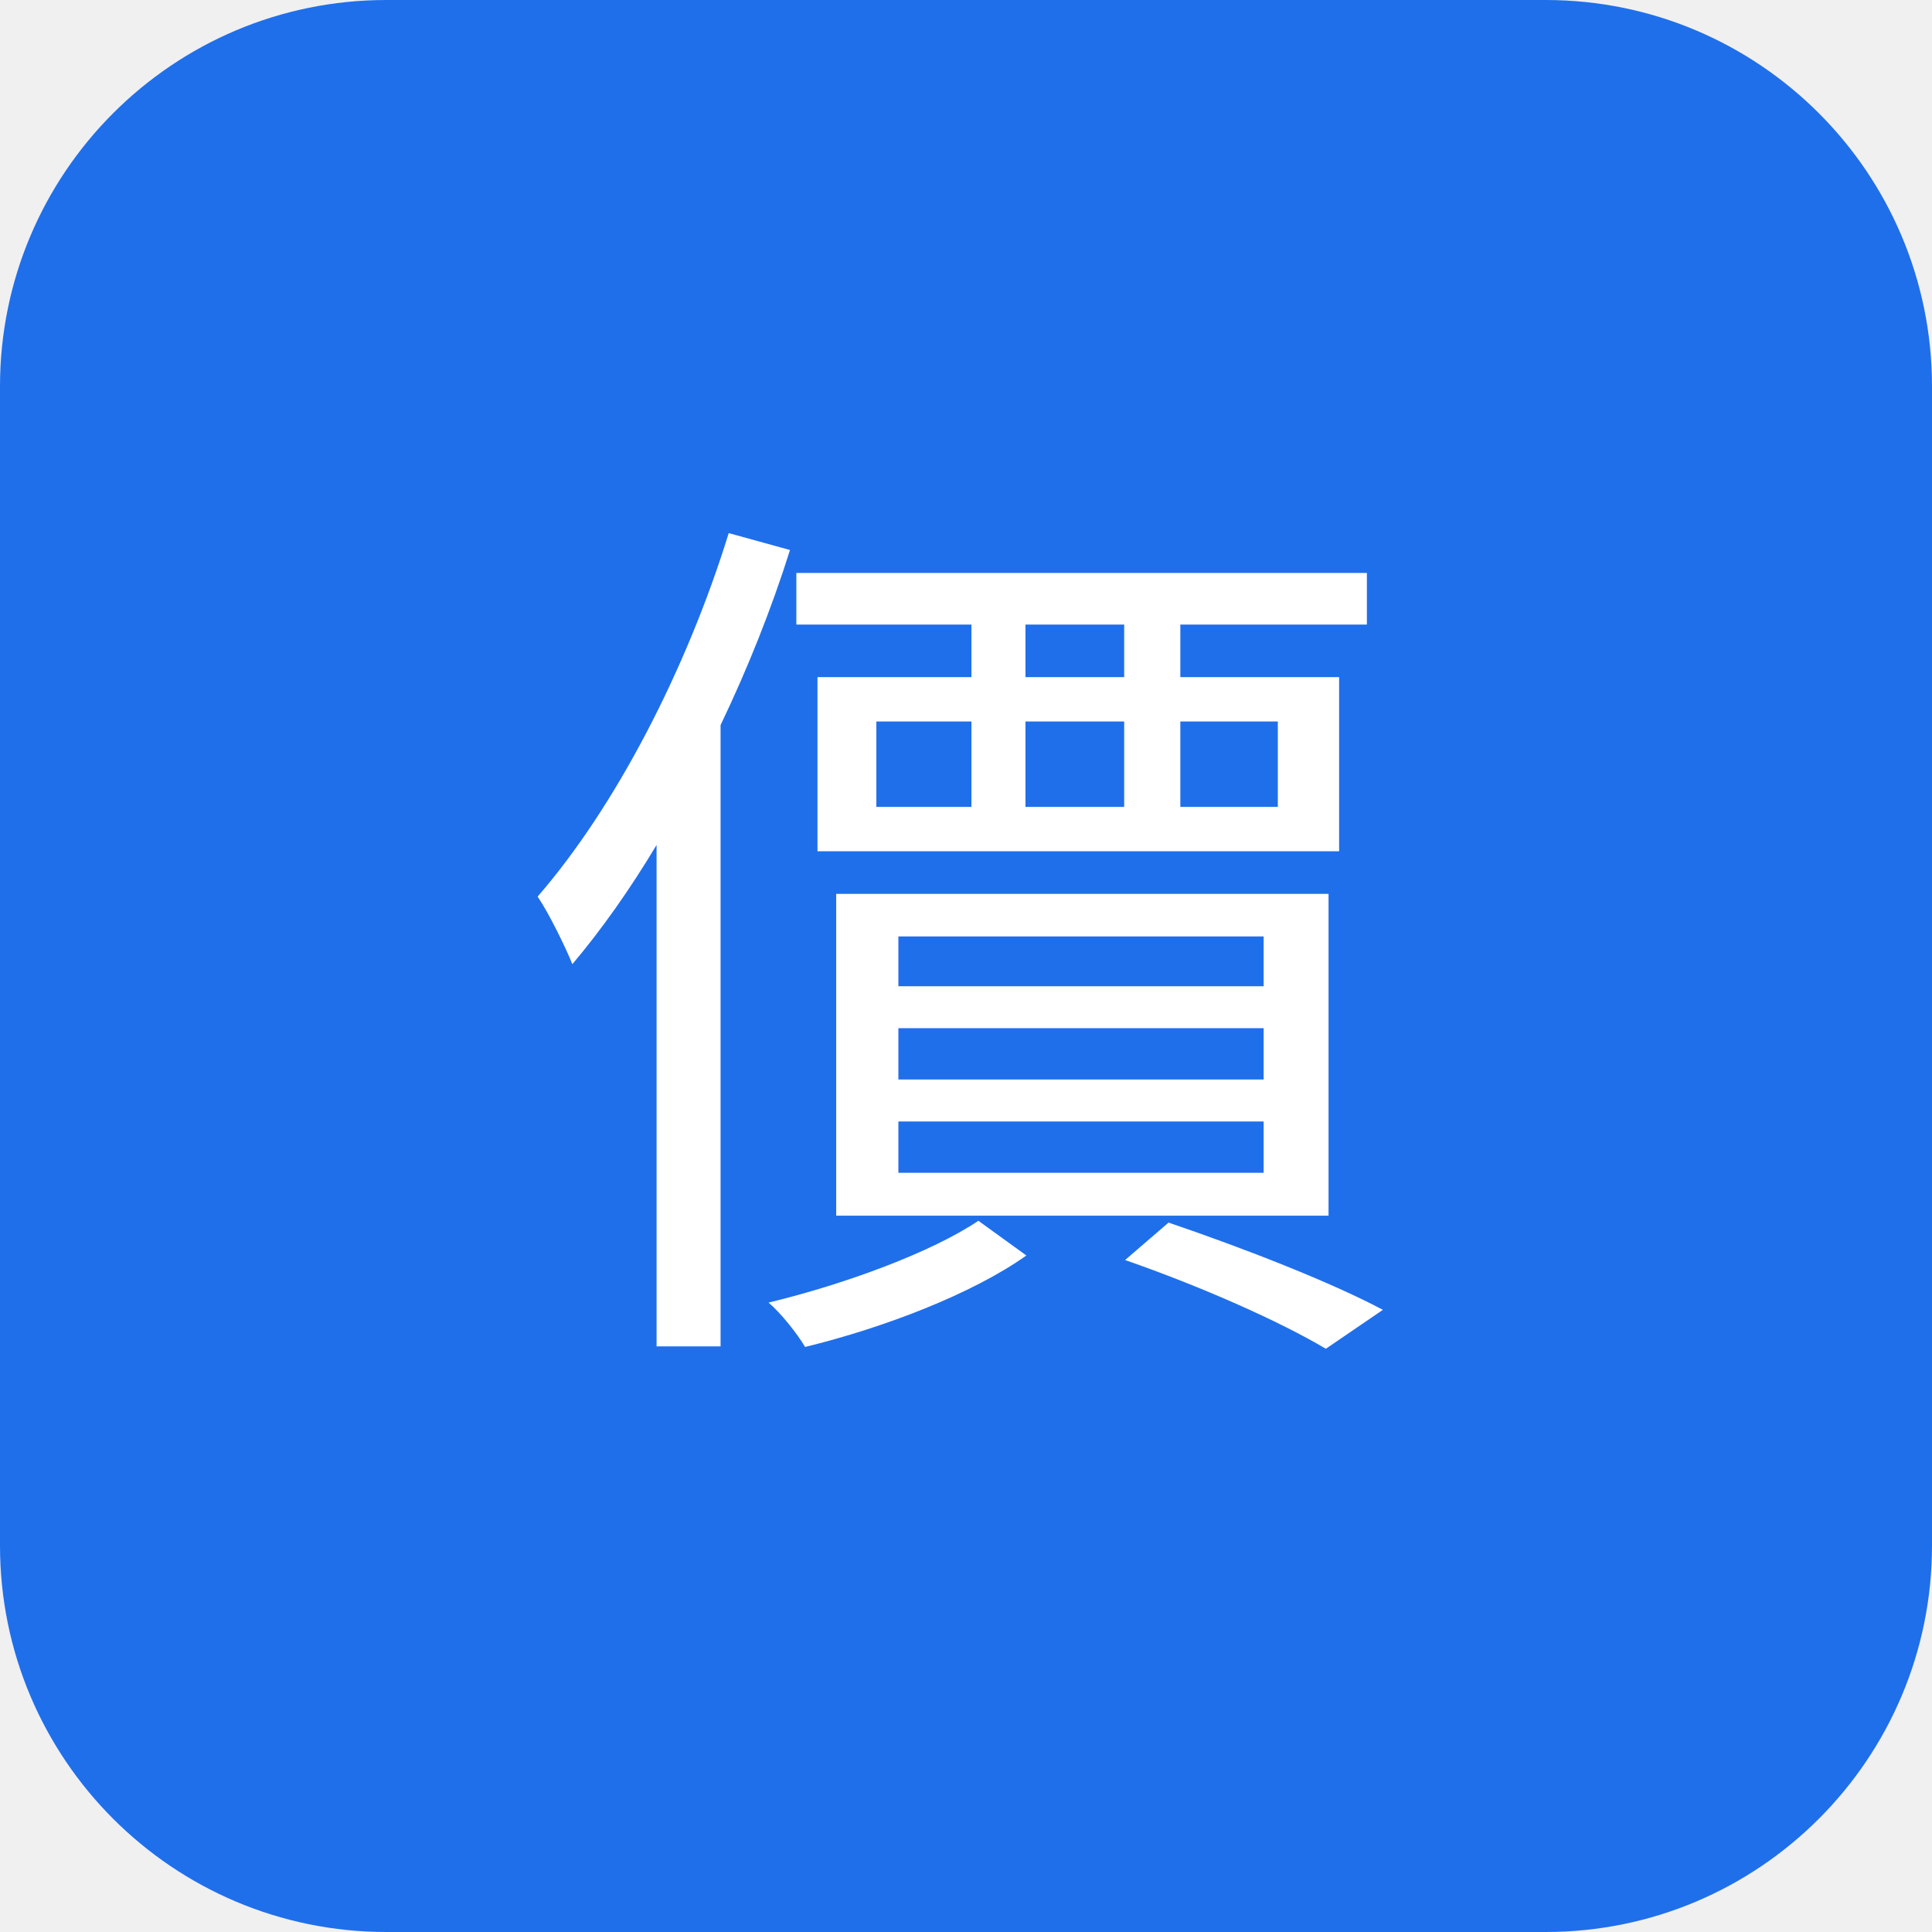
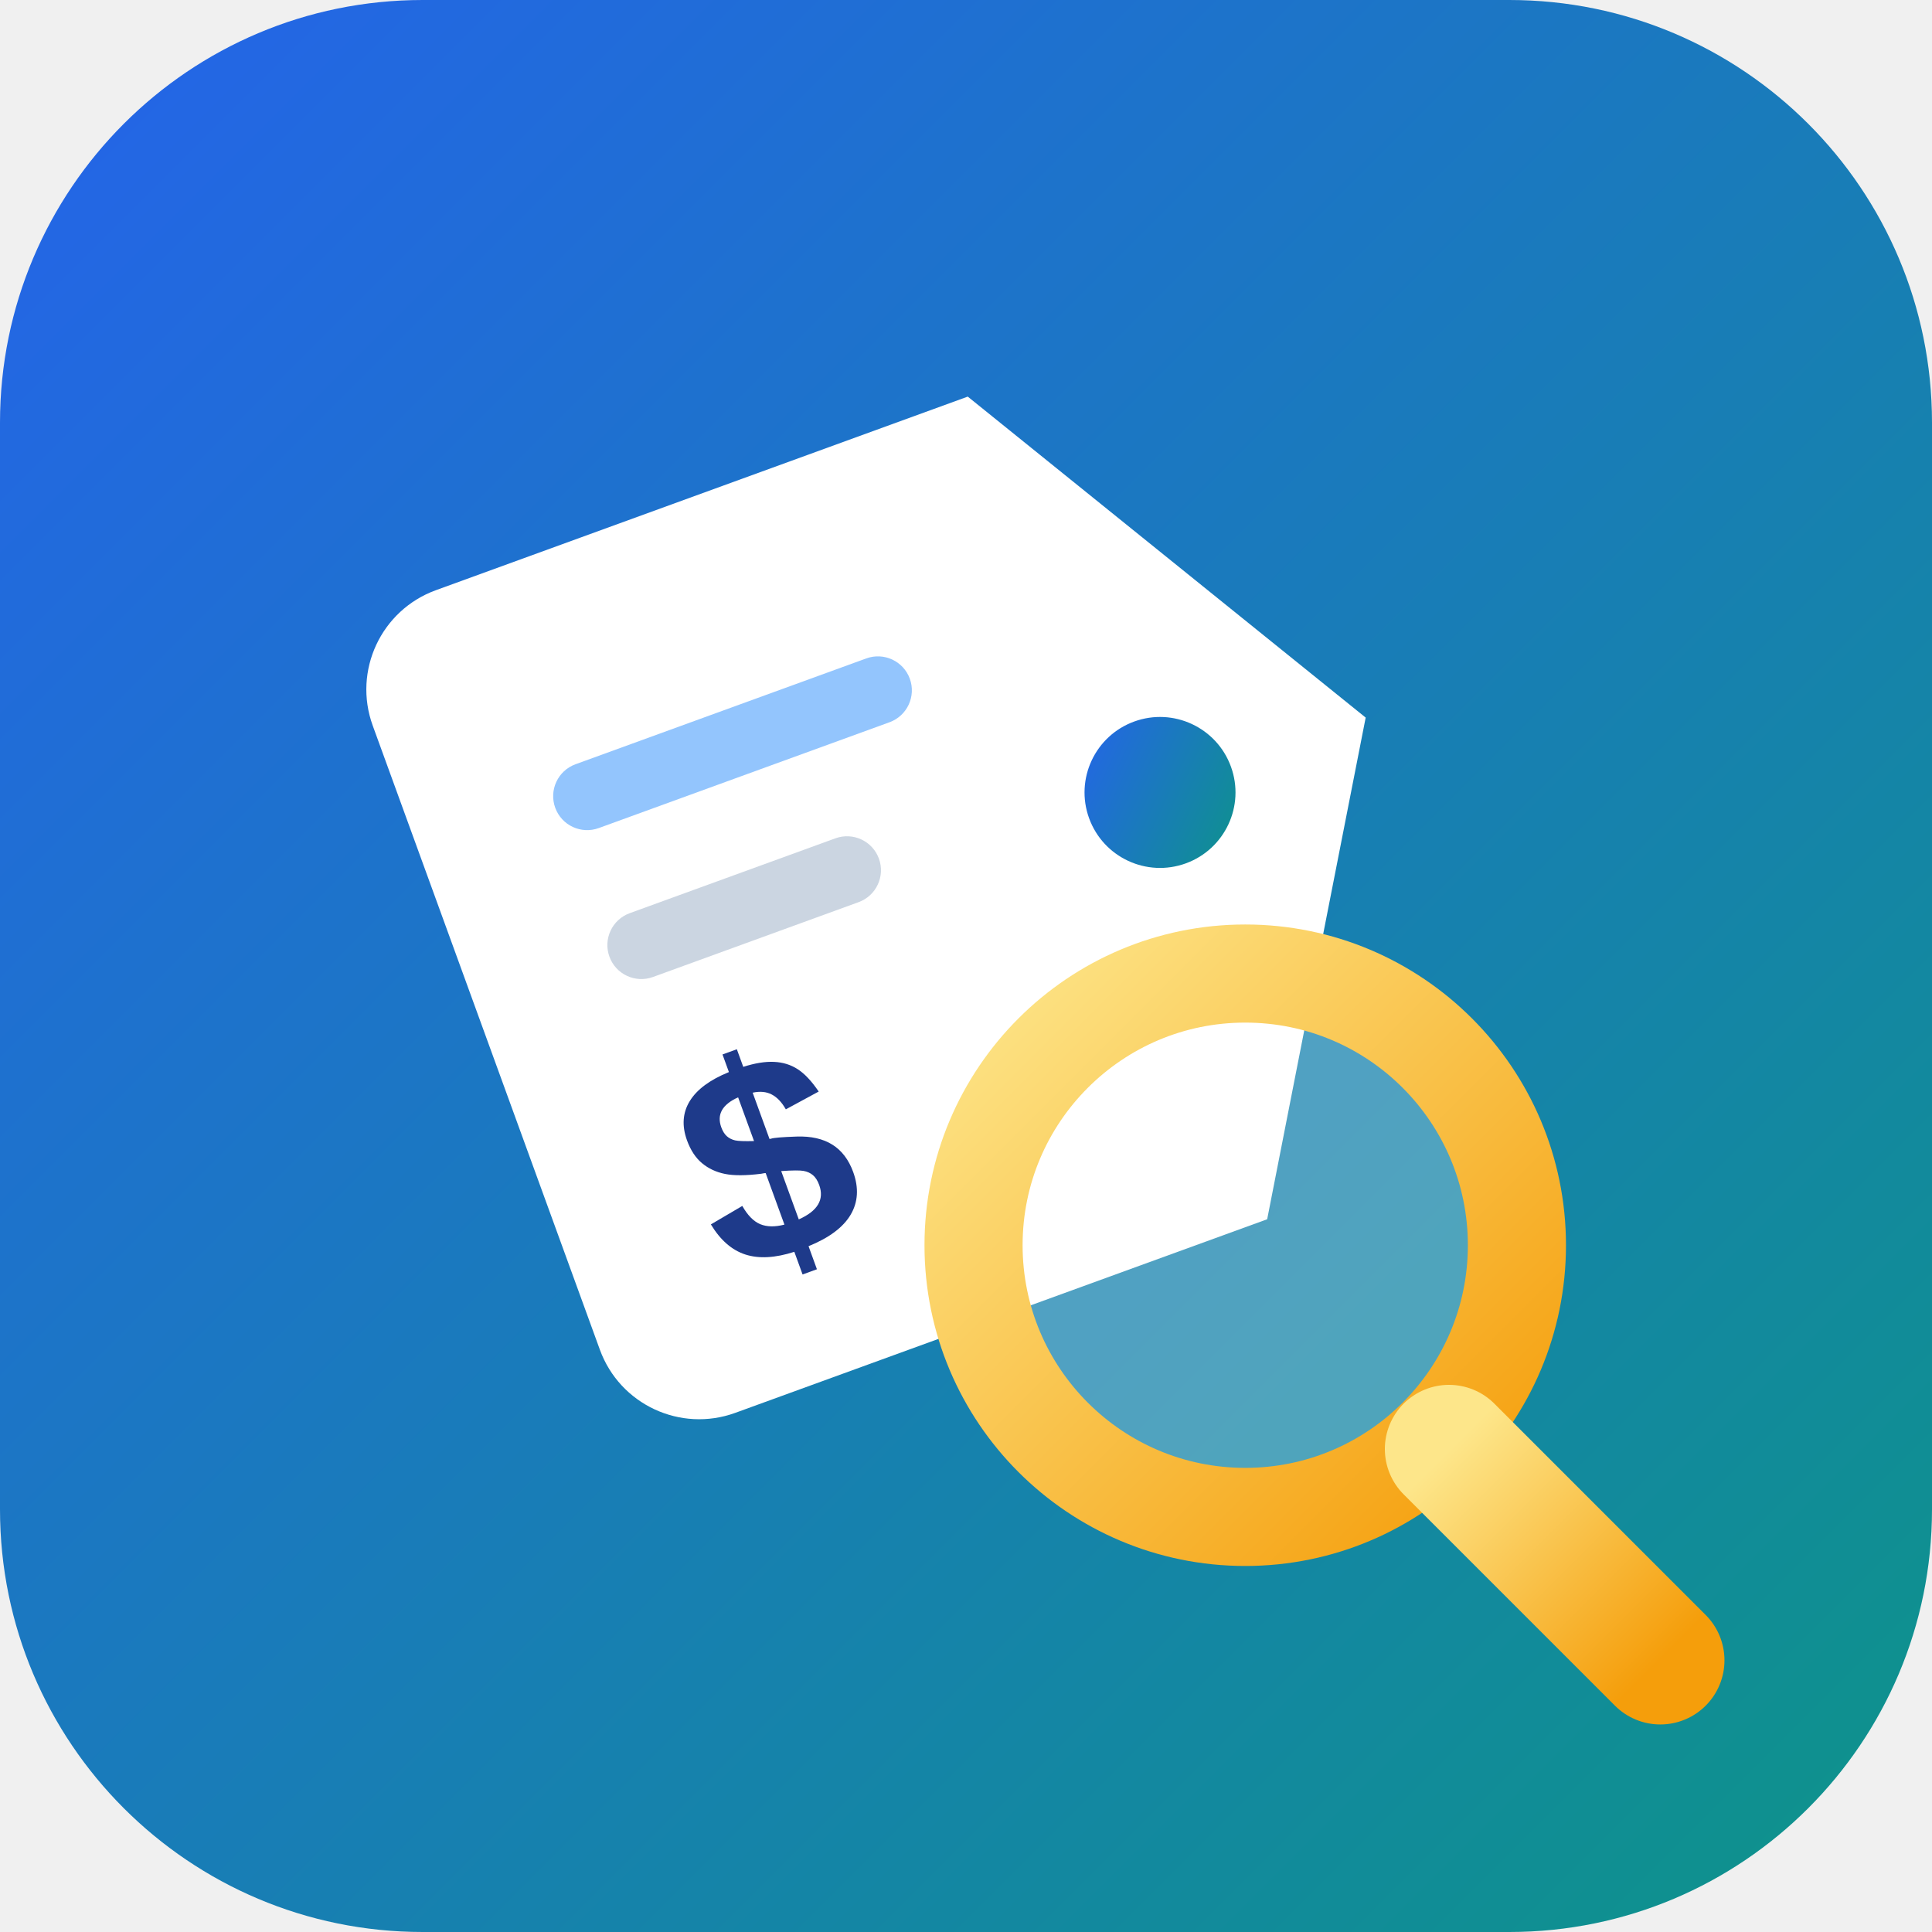
- <svg xmlns="http://www.w3.org/2000/svg" viewBox="0 0 100 100">
-   <rect width="100" height="100" rx="20" fill="#1f6feb" />
-   <text x="50" y="66" font-size="46" text-anchor="middle" fill="#fff" font-family="sans-serif">價</text>
+ <svg xmlns="http://www.w3.org/2000/svg" viewBox="0 0 512 512">
+   <defs>
+     <linearGradient id="bg" x1="0" y1="0" x2="1" y2="1">
+       <stop offset="0" stop-color="#2563eb" />
+       <stop offset="1" stop-color="#0d9488" />
+     </linearGradient>
+     <linearGradient id="gl" x1="0" y1="0" x2="1" y2="1">
+       <stop offset="0" stop-color="#fde68a" />
+       <stop offset="1" stop-color="#f59e0b" />
+     </linearGradient>
+   </defs>
+   <rect width="512" height="512" rx="112" fill="url(#bg)" />
+   <g transform="rotate(-20 236 236)">
+     <path d="M150 120 H300 L370 236 L300 352 H150 a28 28 0 0 1 -28 -28 V148 a28 28 0 0 1 28 -28 Z" fill="#ffffff" />
+     <circle cx="312" cy="236" r="20" fill="url(#bg)" />
+     <rect x="160" y="176" width="100" height="18" rx="9" fill="#93c5fd" />
+     <rect x="160" y="218" width="76" height="18" rx="9" fill="#cbd5e1" />
+     <text x="160" y="318" font-family="Arial, Helvetica, sans-serif" font-weight="700" font-size="76" fill="#1e3a8a">$</text>
+   </g>
+   <circle cx="330" cy="330" r="72" fill="#ffffff" fill-opacity="0.25" stroke="url(#gl)" stroke-width="26" />
+   <line x1="384" y1="384" x2="440" y2="440" stroke="url(#gl)" stroke-width="34" stroke-linecap="round" />
</svg>
